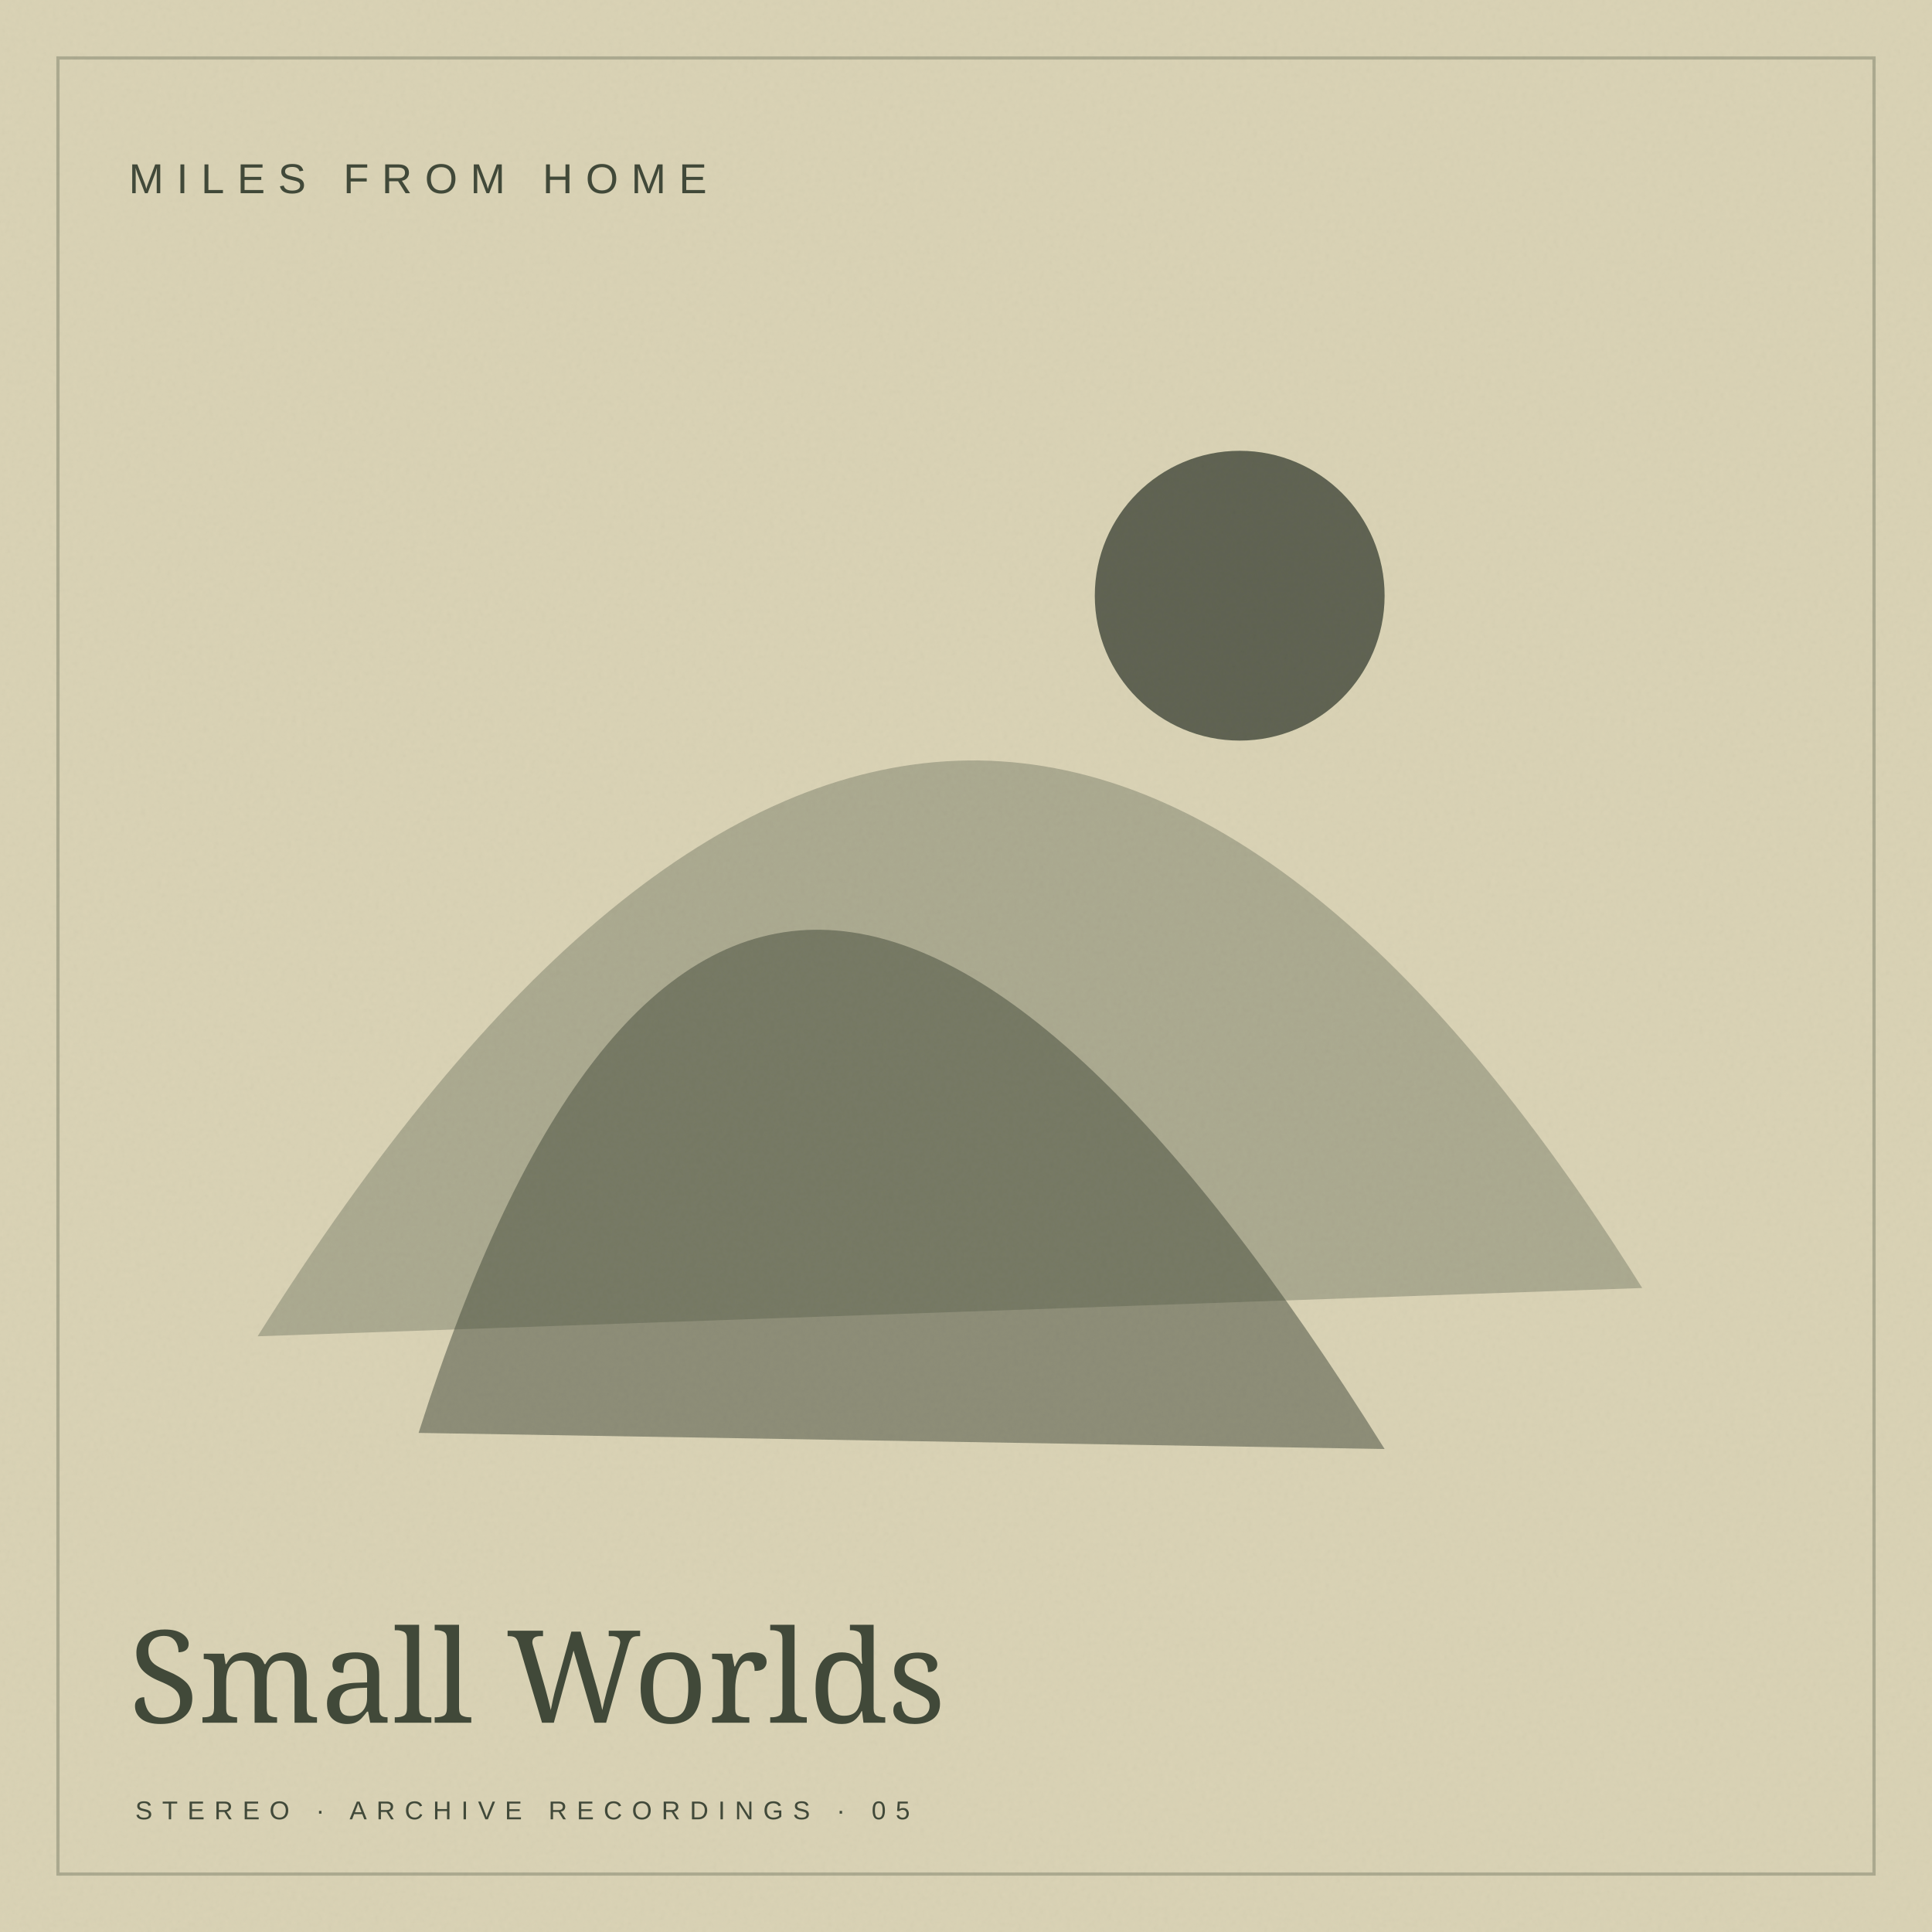
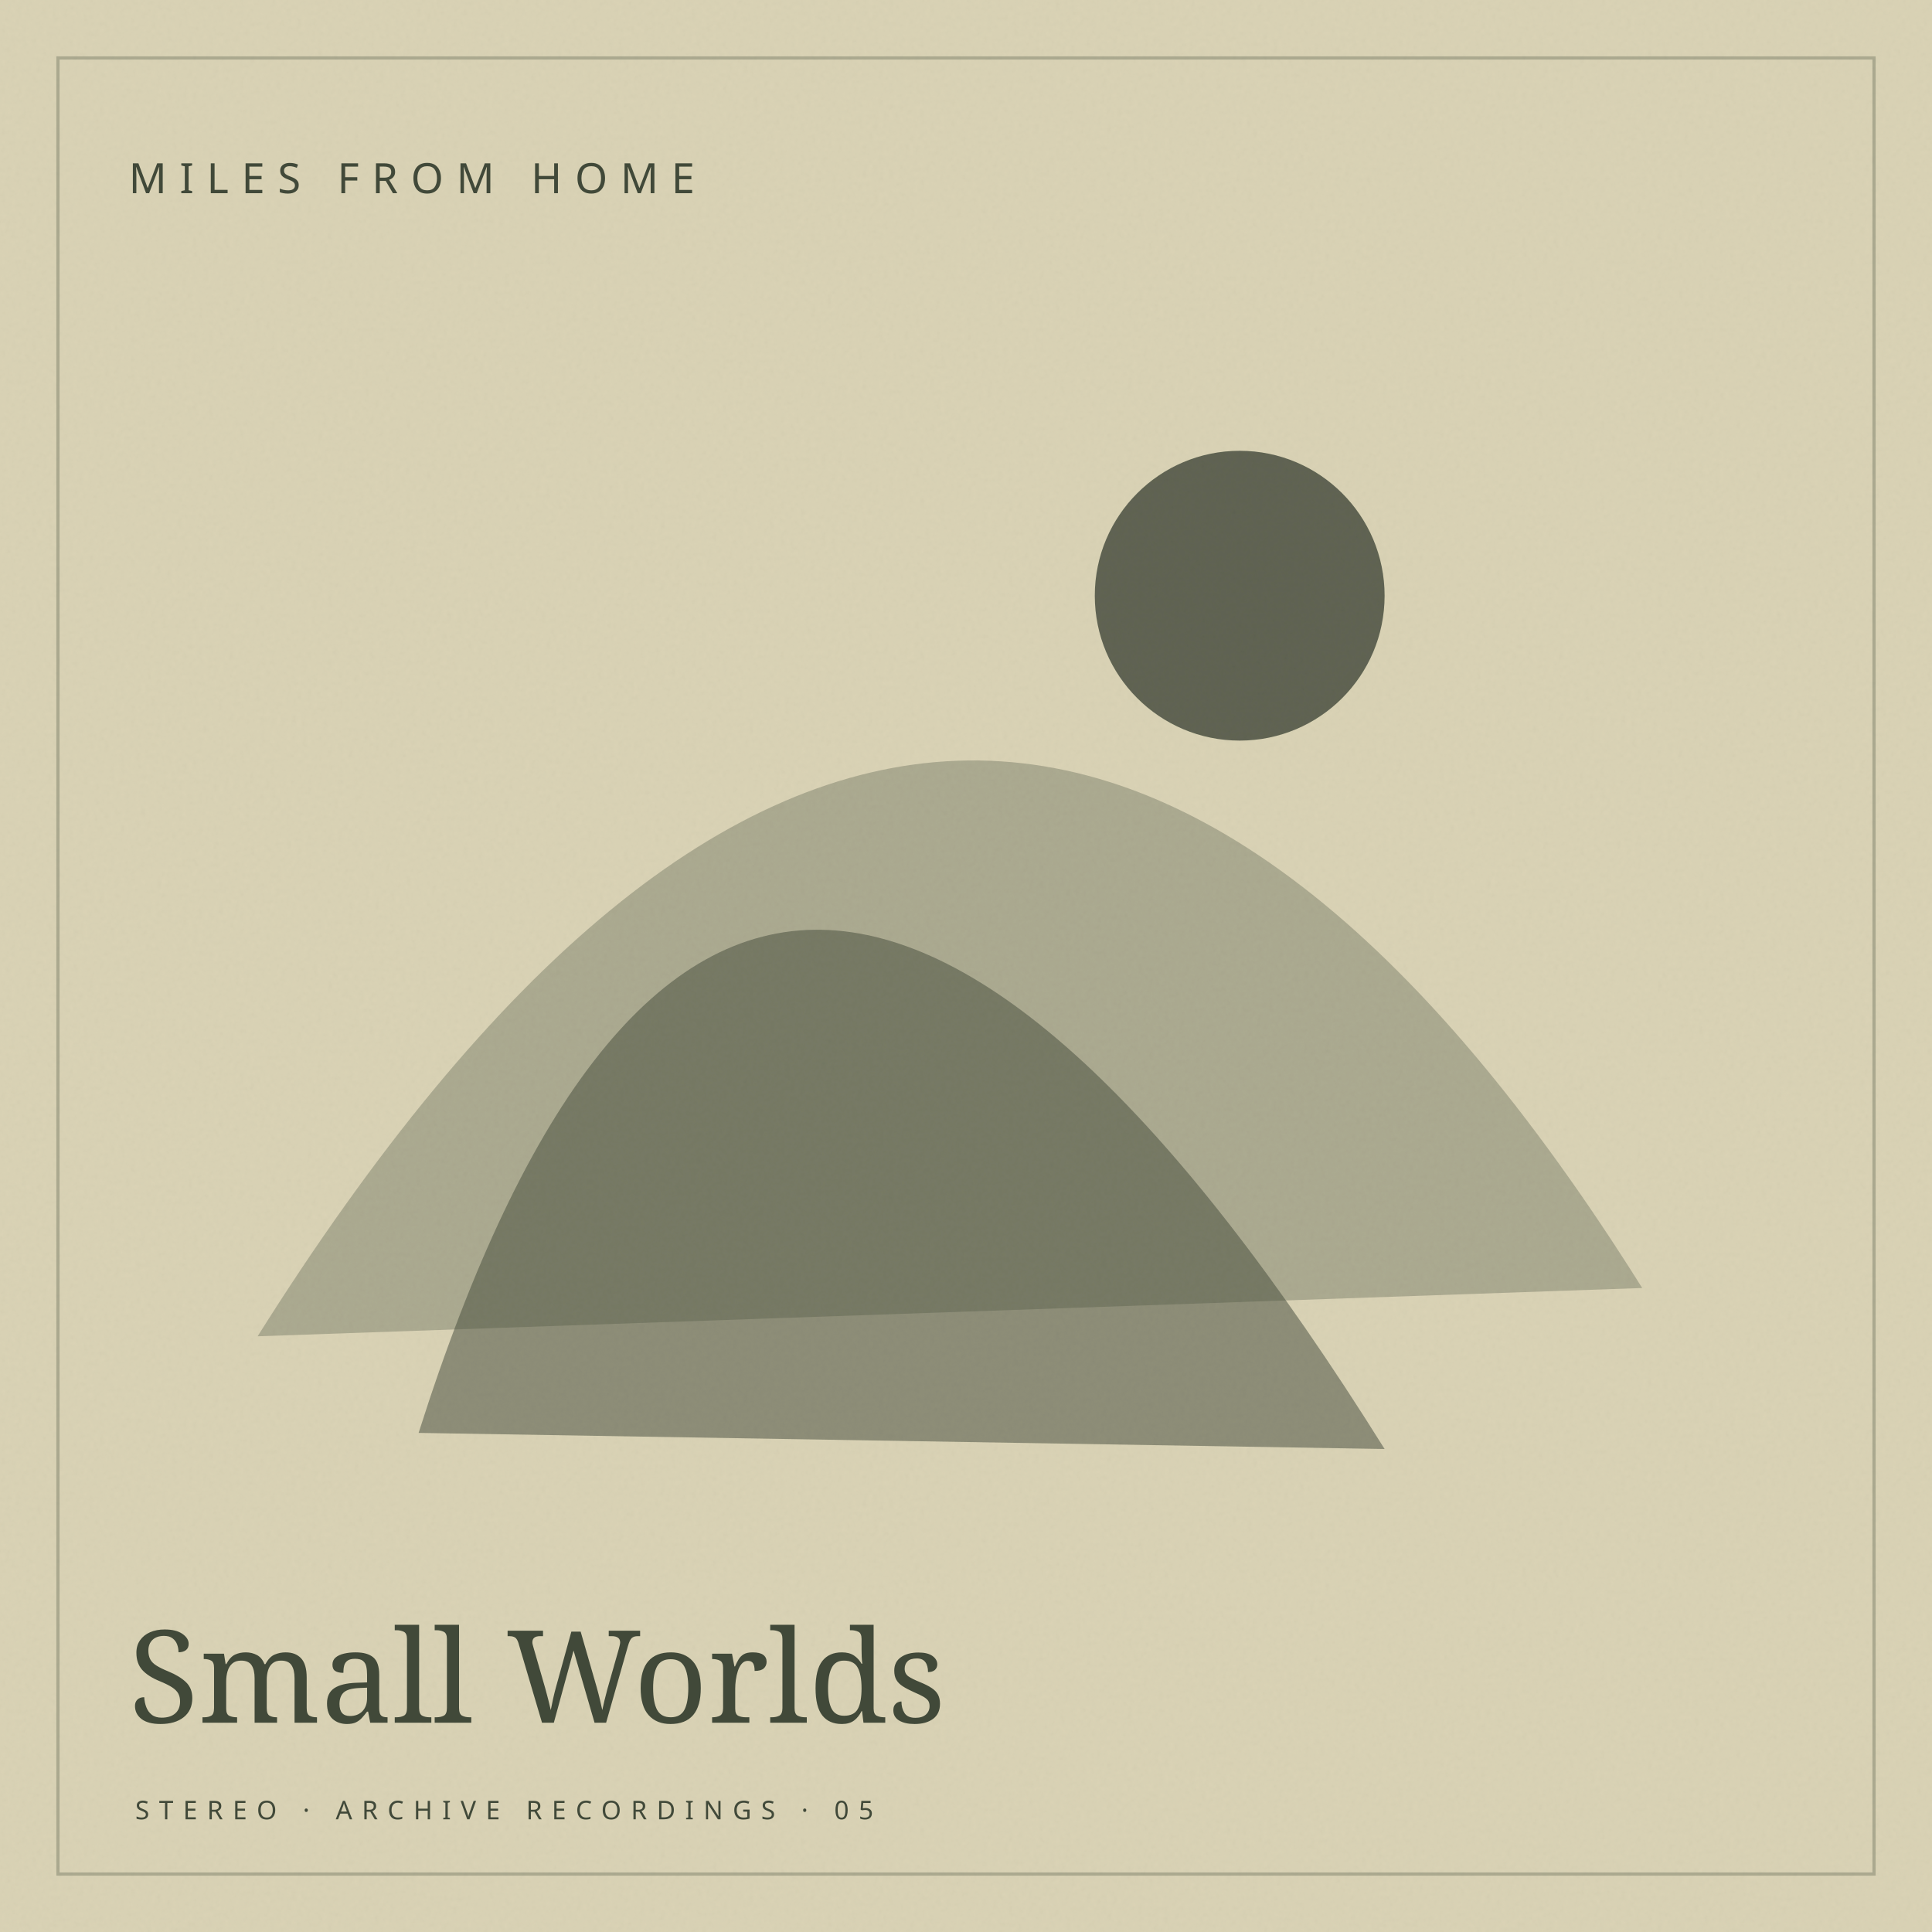
<svg xmlns="http://www.w3.org/2000/svg" width="1000" height="1000" viewBox="0 0 600 600">
  <defs>
    <filter id="grain">
      <feTurbulence type="fractalNoise" baseFrequency=".62" numOctaves="3" stitchTiles="stitch" />
      <feColorMatrix type="saturate" values="0" />
      <feComponentTransfer>
        <feFuncA type="linear" slope=".09" />
      </feComponentTransfer>
      <feBlend in="SourceGraphic" mode="multiply" />
    </filter>
  </defs>
  <rect width="600" height="600" fill="#dad3b6" />
  <g filter="url(#grain)">
    <rect width="600" height="600" fill="#dad3b6" />
    <path d="M80 415Q300 65 510 400Z" fill="#414939" opacity=".3" />
    <path d="M130 445Q230 130 430 450Z" fill="#414939" opacity=".5" />
    <circle cx="385" cy="185" r="45" fill="#414939" opacity=".8" />
  </g>
-   <text x="40" y="60" fill="#414939" font-family="Arial,sans-serif" font-size="13" letter-spacing="4">MILES FROM HOME</text>
-   <text x="40" y="535" fill="#414939" font-family="Georgia,serif" font-size="40">Small Worlds</text>
-   <text x="42" y="565" fill="#414939" font-family="Arial,sans-serif" font-size="8" letter-spacing="3">STEREO · ARCHIVE RECORDINGS · 05</text>
+   <text x="40" y="60" fill="#414939" font-family="sans-serif" font-size="13" letter-spacing="4">MILES FROM HOME</text>
+   <text x="40" y="535" fill="#414939" font-family="serif" font-size="40">Small Worlds</text>
+   <text x="42" y="565" fill="#414939" font-family="sans-serif" font-size="8" letter-spacing="3">STEREO · ARCHIVE RECORDINGS · 05</text>
  <rect x="18" y="18" width="564" height="564" stroke="#414939" opacity=".3" fill="none" />
</svg>
